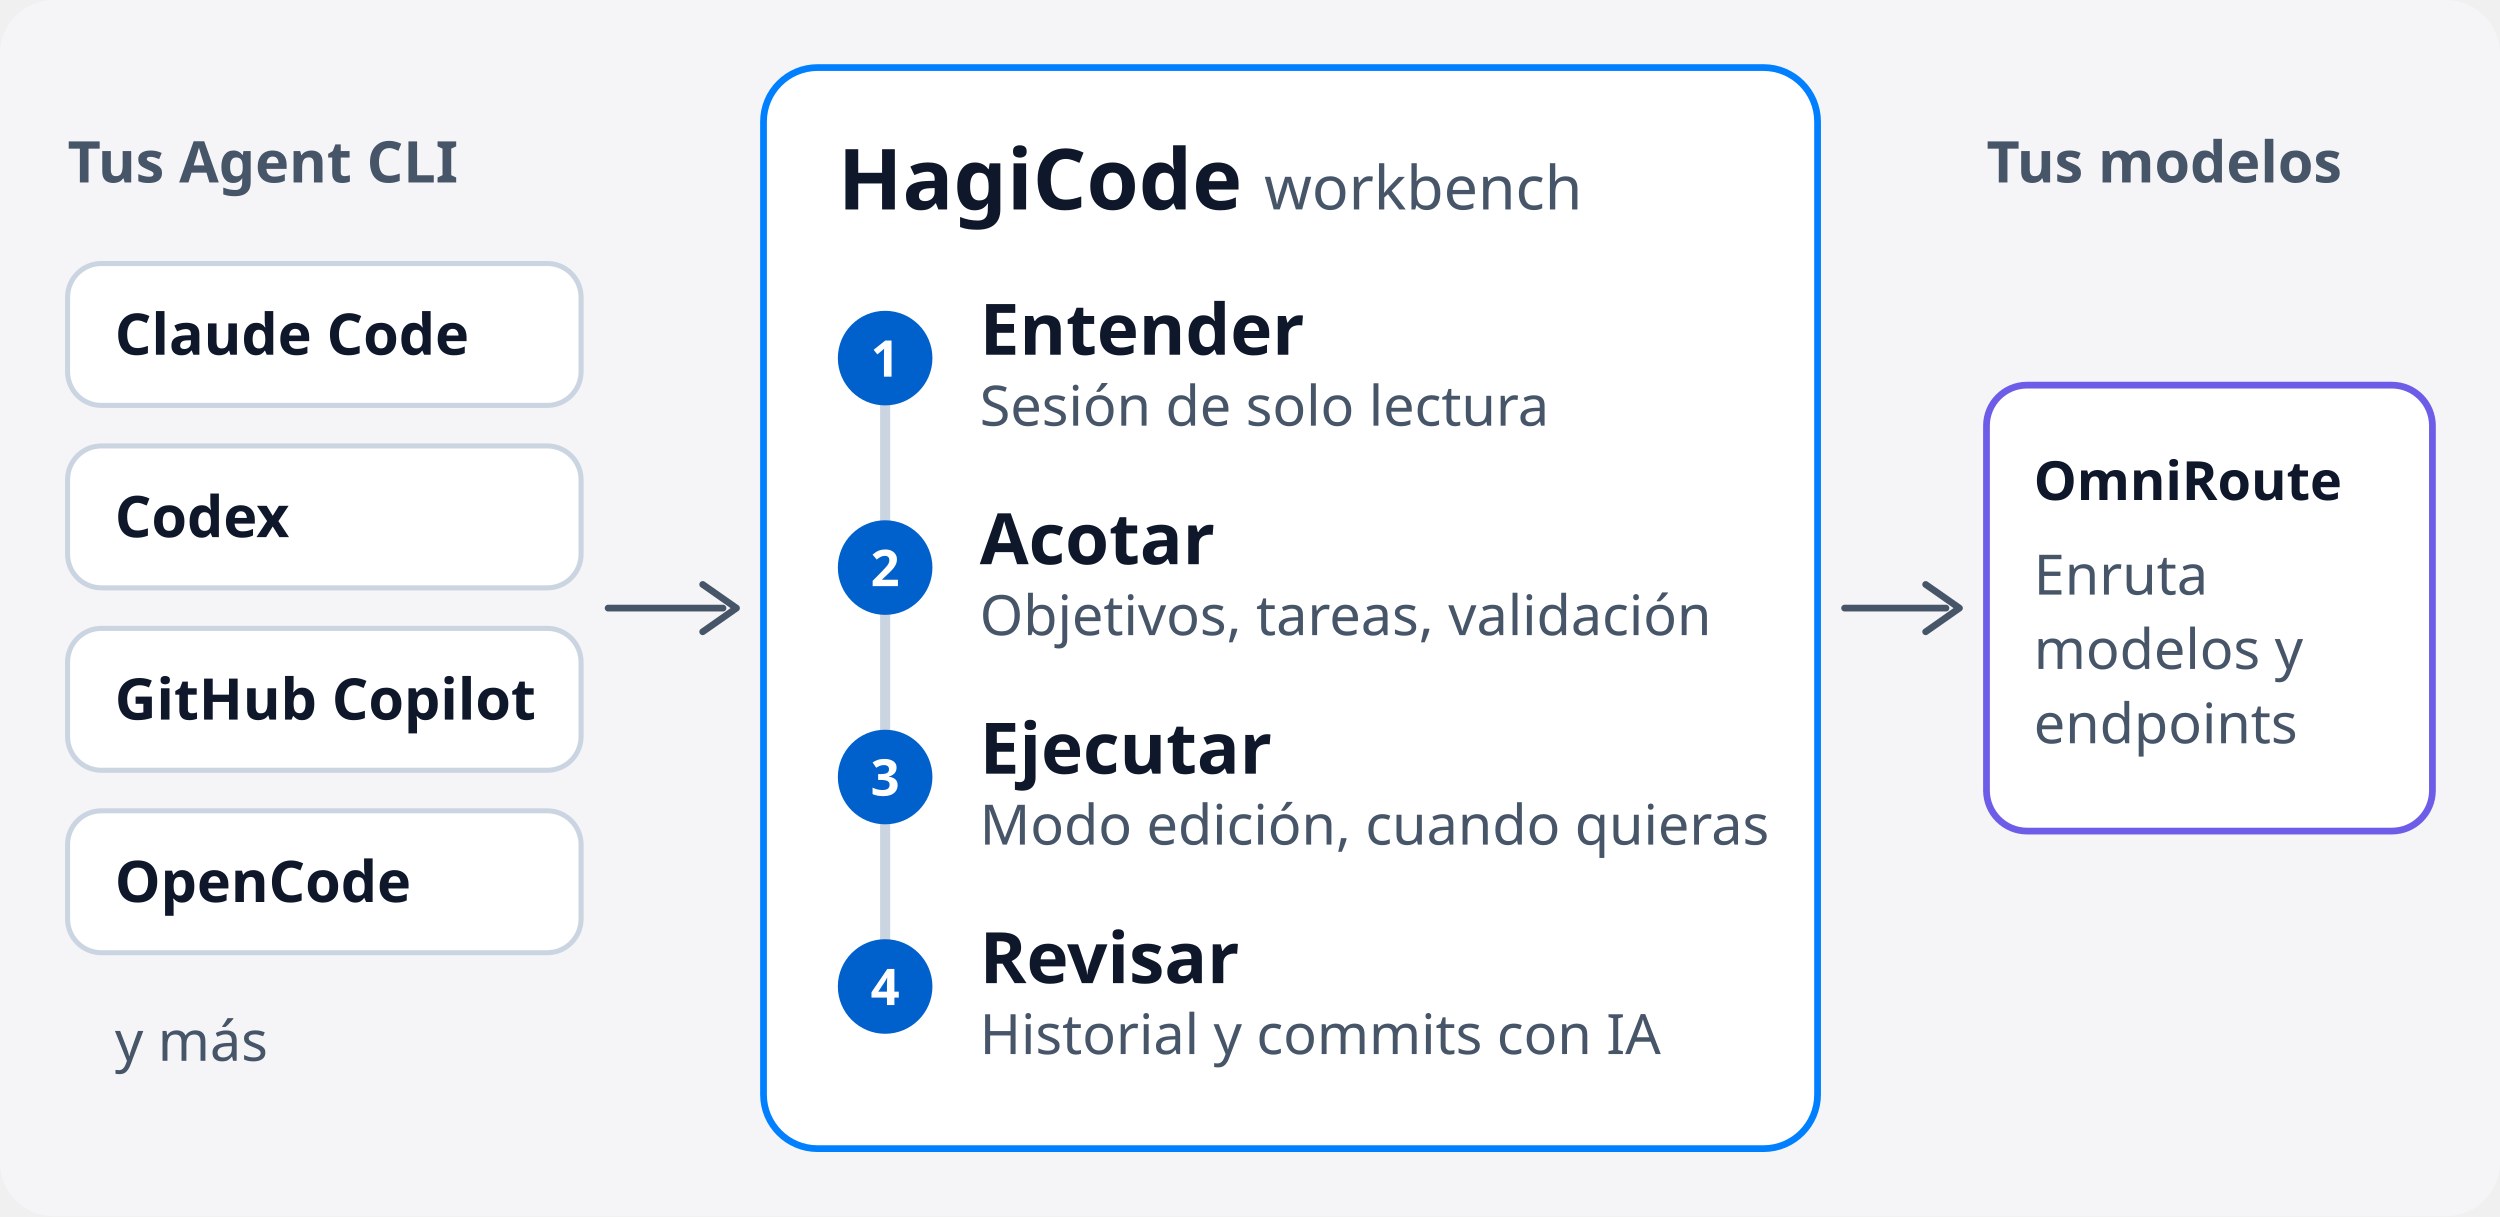
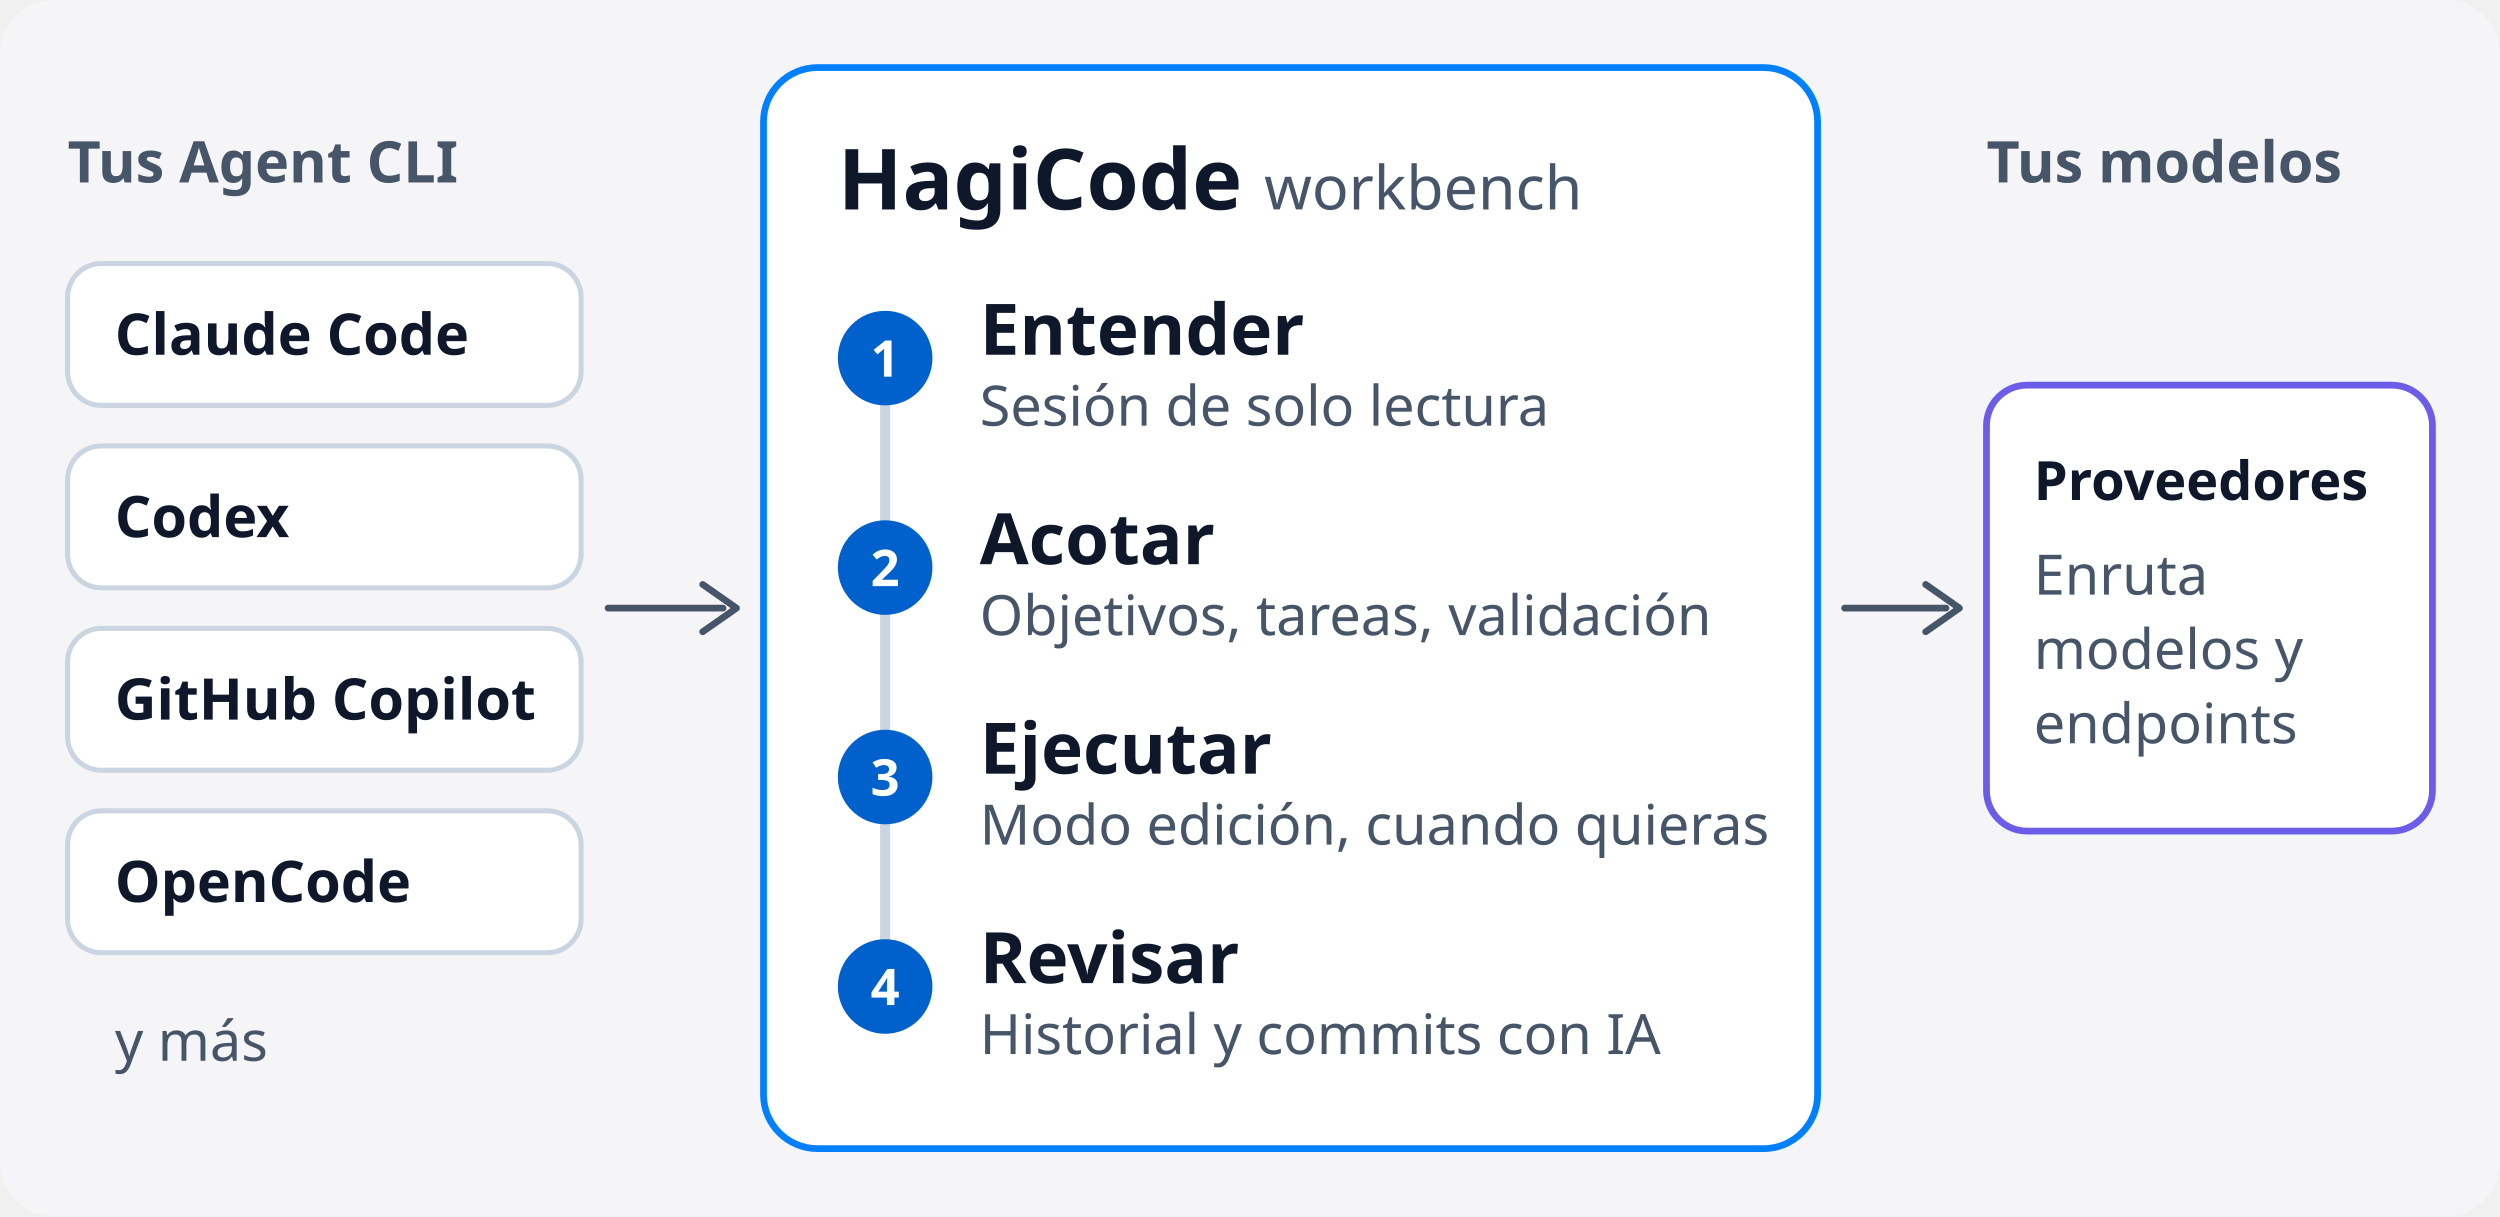
<svg xmlns="http://www.w3.org/2000/svg" viewBox="0 0 740 360" width="740" height="360" role="img" aria-labelledby="t d">
  <style>
    text{font-family:-apple-system, "Segoe UI", "Noto Sans", Helvetica, Arial, sans-serif}
    .h{font-size:17px;font-weight:600;fill:#475569}
    .t{font-size:17px;font-weight:600;fill:#0F172A}
    .s{font-size:21px;font-weight:700;fill:#0F172A}
    .d{font-size:16.5px;fill:#475569}
    .n{font-size:15px;font-weight:700;fill:#FFFFFF}
    .ring{opacity:0;transform-box:fill-box;transform-origin:center;animation:pulse 7s cubic-bezier(.22,1,.36,1) infinite}
    @keyframes pulse{0%{opacity:.85;transform:scale(1)}16%{opacity:0;transform:scale(2.1)}100%{opacity:0;transform:scale(2.1)}}
    @media (prefers-reduced-motion:reduce){.ring{animation:none}}
  </style>
  <rect width="740" height="360" rx="16" fill="#F5F5F7" />
  <text x="20" y="54" class="h">Tus Agent CLI</text>
  <rect x="20" y="78" width="152" height="42" rx="10" fill="#FFFFFF" stroke="#CBD5E1" stroke-width="1.5" />
  <text x="34" y="105" class="t">Claude Code</text>
  <rect x="20" y="132" width="152" height="42" rx="10" fill="#FFFFFF" stroke="#CBD5E1" stroke-width="1.5" />
  <text x="34" y="159" class="t">Codex</text>
  <rect x="20" y="186" width="152" height="42" rx="10" fill="#FFFFFF" stroke="#CBD5E1" stroke-width="1.5" />
  <text x="34" y="213" class="t">GitHub Copilot</text>
  <rect x="20" y="240" width="152" height="42" rx="10" fill="#FFFFFF" stroke="#CBD5E1" stroke-width="1.5" />
  <text x="34" y="267" class="t">OpenCode</text>
  <text x="34" y="314" class="d">y más</text>
  <path d="M180 180H214" stroke="#475569" stroke-width="2" stroke-linecap="round" />
  <path d="M208 173L218 180L208 187" fill="none" stroke="#475569" stroke-width="2" stroke-linecap="round" stroke-linejoin="round" />
  <rect x="226" y="20" width="312" height="320" rx="16" fill="#FFFFFF" stroke="#0080FF" stroke-width="2" />
  <text x="248" y="62" class="s" style="font-size:25px">HagiCode <tspan style="font-weight:500;fill:#475569;font-size:18px">workbench</tspan>
  </text>
  <path d="M262 106V292" stroke="#CBD5E1" stroke-width="3" stroke-linecap="round" />
  <circle class="ring" style="animation-delay:0.0s" cx="262" cy="106" r="14" fill="none" stroke="#0080FF" stroke-width="2.5" />
  <circle cx="262" cy="106" r="14" fill="#0060CC" />
  <text x="262" y="111.5" text-anchor="middle" class="n">1</text>
  <text x="290" y="105" class="s">Entender</text>
  <text x="290" y="126" class="d">Sesión de solo lectura</text>
  <circle class="ring" style="animation-delay:1.3s" cx="262" cy="168" r="14" fill="none" stroke="#0080FF" stroke-width="2.5" />
  <circle cx="262" cy="168" r="14" fill="#0060CC" />
  <text x="262" y="173.5" text-anchor="middle" class="n">2</text>
  <text x="290" y="167" class="s">Acotar</text>
  <text x="290" y="188" class="d">Objetivos, tareas, validación</text>
  <circle class="ring" style="animation-delay:2.6s" cx="262" cy="230" r="14" fill="none" stroke="#0080FF" stroke-width="2.5" />
  <circle cx="262" cy="230" r="14" fill="#0060CC" />
  <text x="262" y="235.5" text-anchor="middle" class="n">3</text>
  <text x="290" y="229" class="s">Ejecutar</text>
  <text x="290" y="250" class="d">Modo edición, cuando quieras</text>
  <circle class="ring" style="animation-delay:3.9s" cx="262" cy="292" r="14" fill="none" stroke="#0080FF" stroke-width="2.5" />
  <circle cx="262" cy="292" r="14" fill="#0060CC" />
  <text x="262" y="297.5" text-anchor="middle" class="n">4</text>
  <text x="290" y="291" class="s">Revisar</text>
  <text x="290" y="312" class="d">Historial y commits con IA</text>
  <path d="M546 180H576" stroke="#475569" stroke-width="2" stroke-linecap="round" />
  <path d="M570 173L580 180L570 187" fill="none" stroke="#475569" stroke-width="2" stroke-linecap="round" stroke-linejoin="round" />
  <text x="588" y="54" class="h">Tus modelos</text>
  <rect x="588" y="114" width="132" height="132" rx="12" fill="#FFFFFF" stroke="#6C5CE7" stroke-width="2" />
-   <text x="602" y="148" class="t" style="font-size:16px;font-weight:700">OmniRoute</text>
+   <text x="602" y="148" class="t" style="font-size:16px;font-weight:700">Proveedores</text>
  <text x="602" y="176" class="d">Enruta</text>
  <text x="602" y="198" class="d">modelos y</text>
  <text x="602" y="220" class="d">endpoints</text>
</svg>
